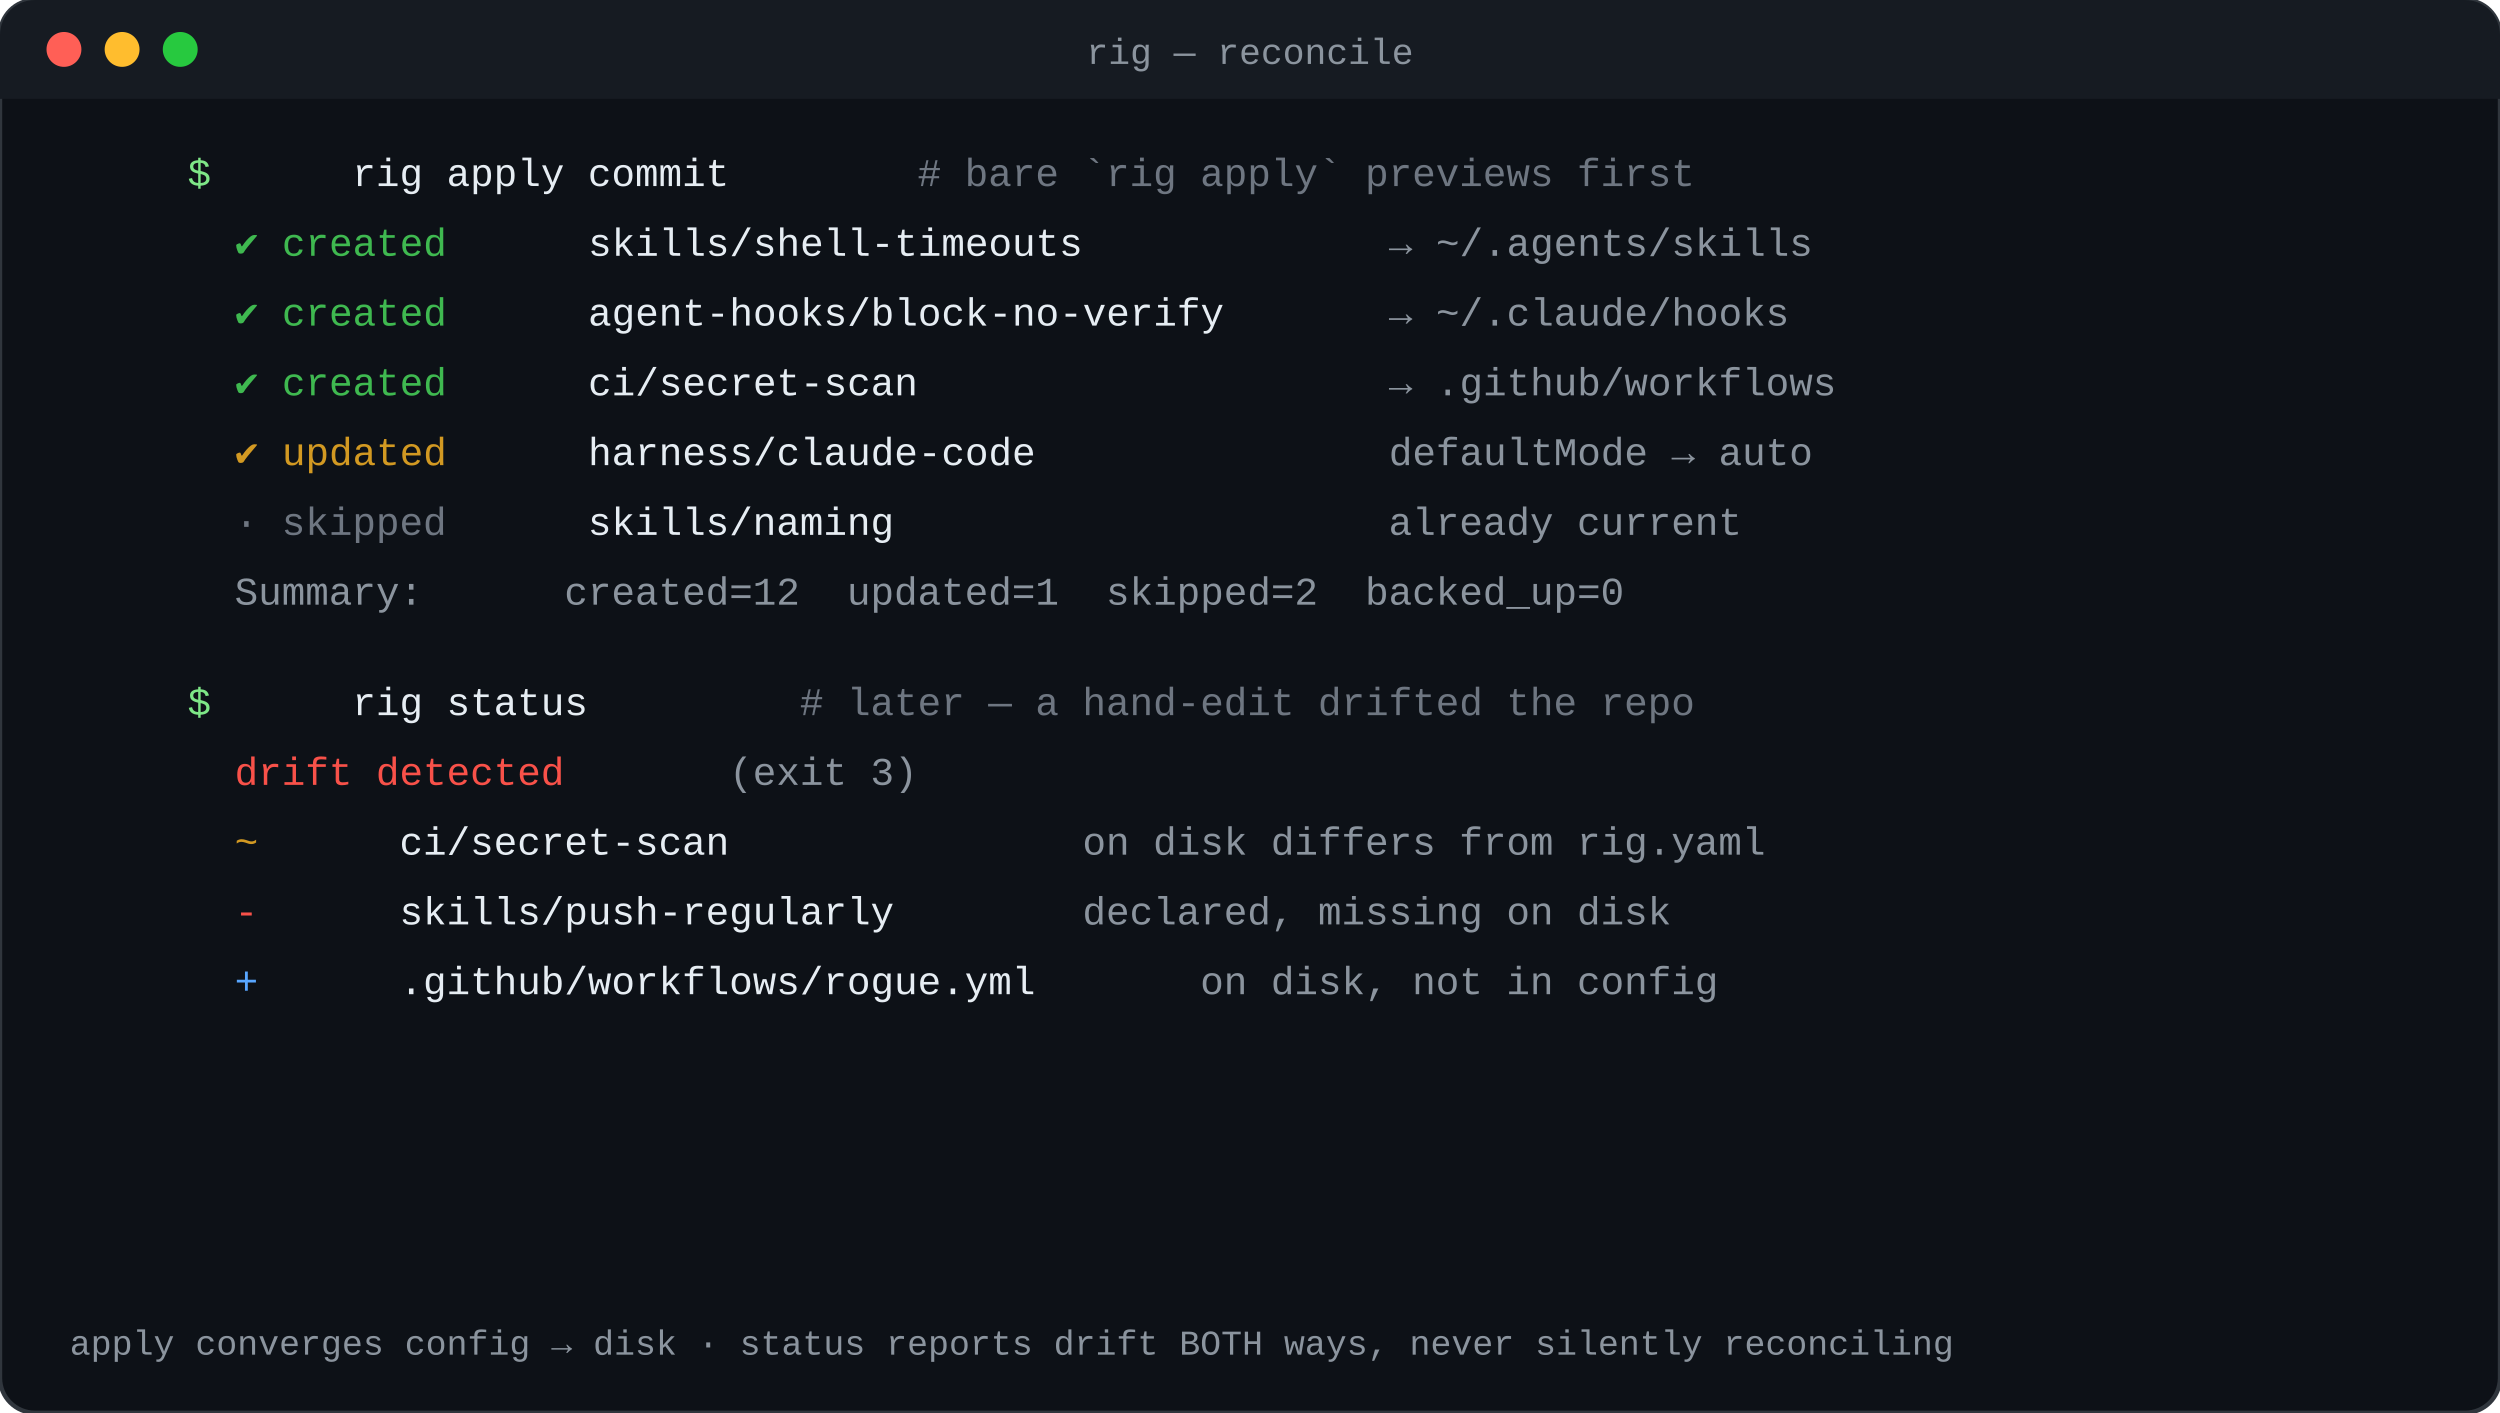
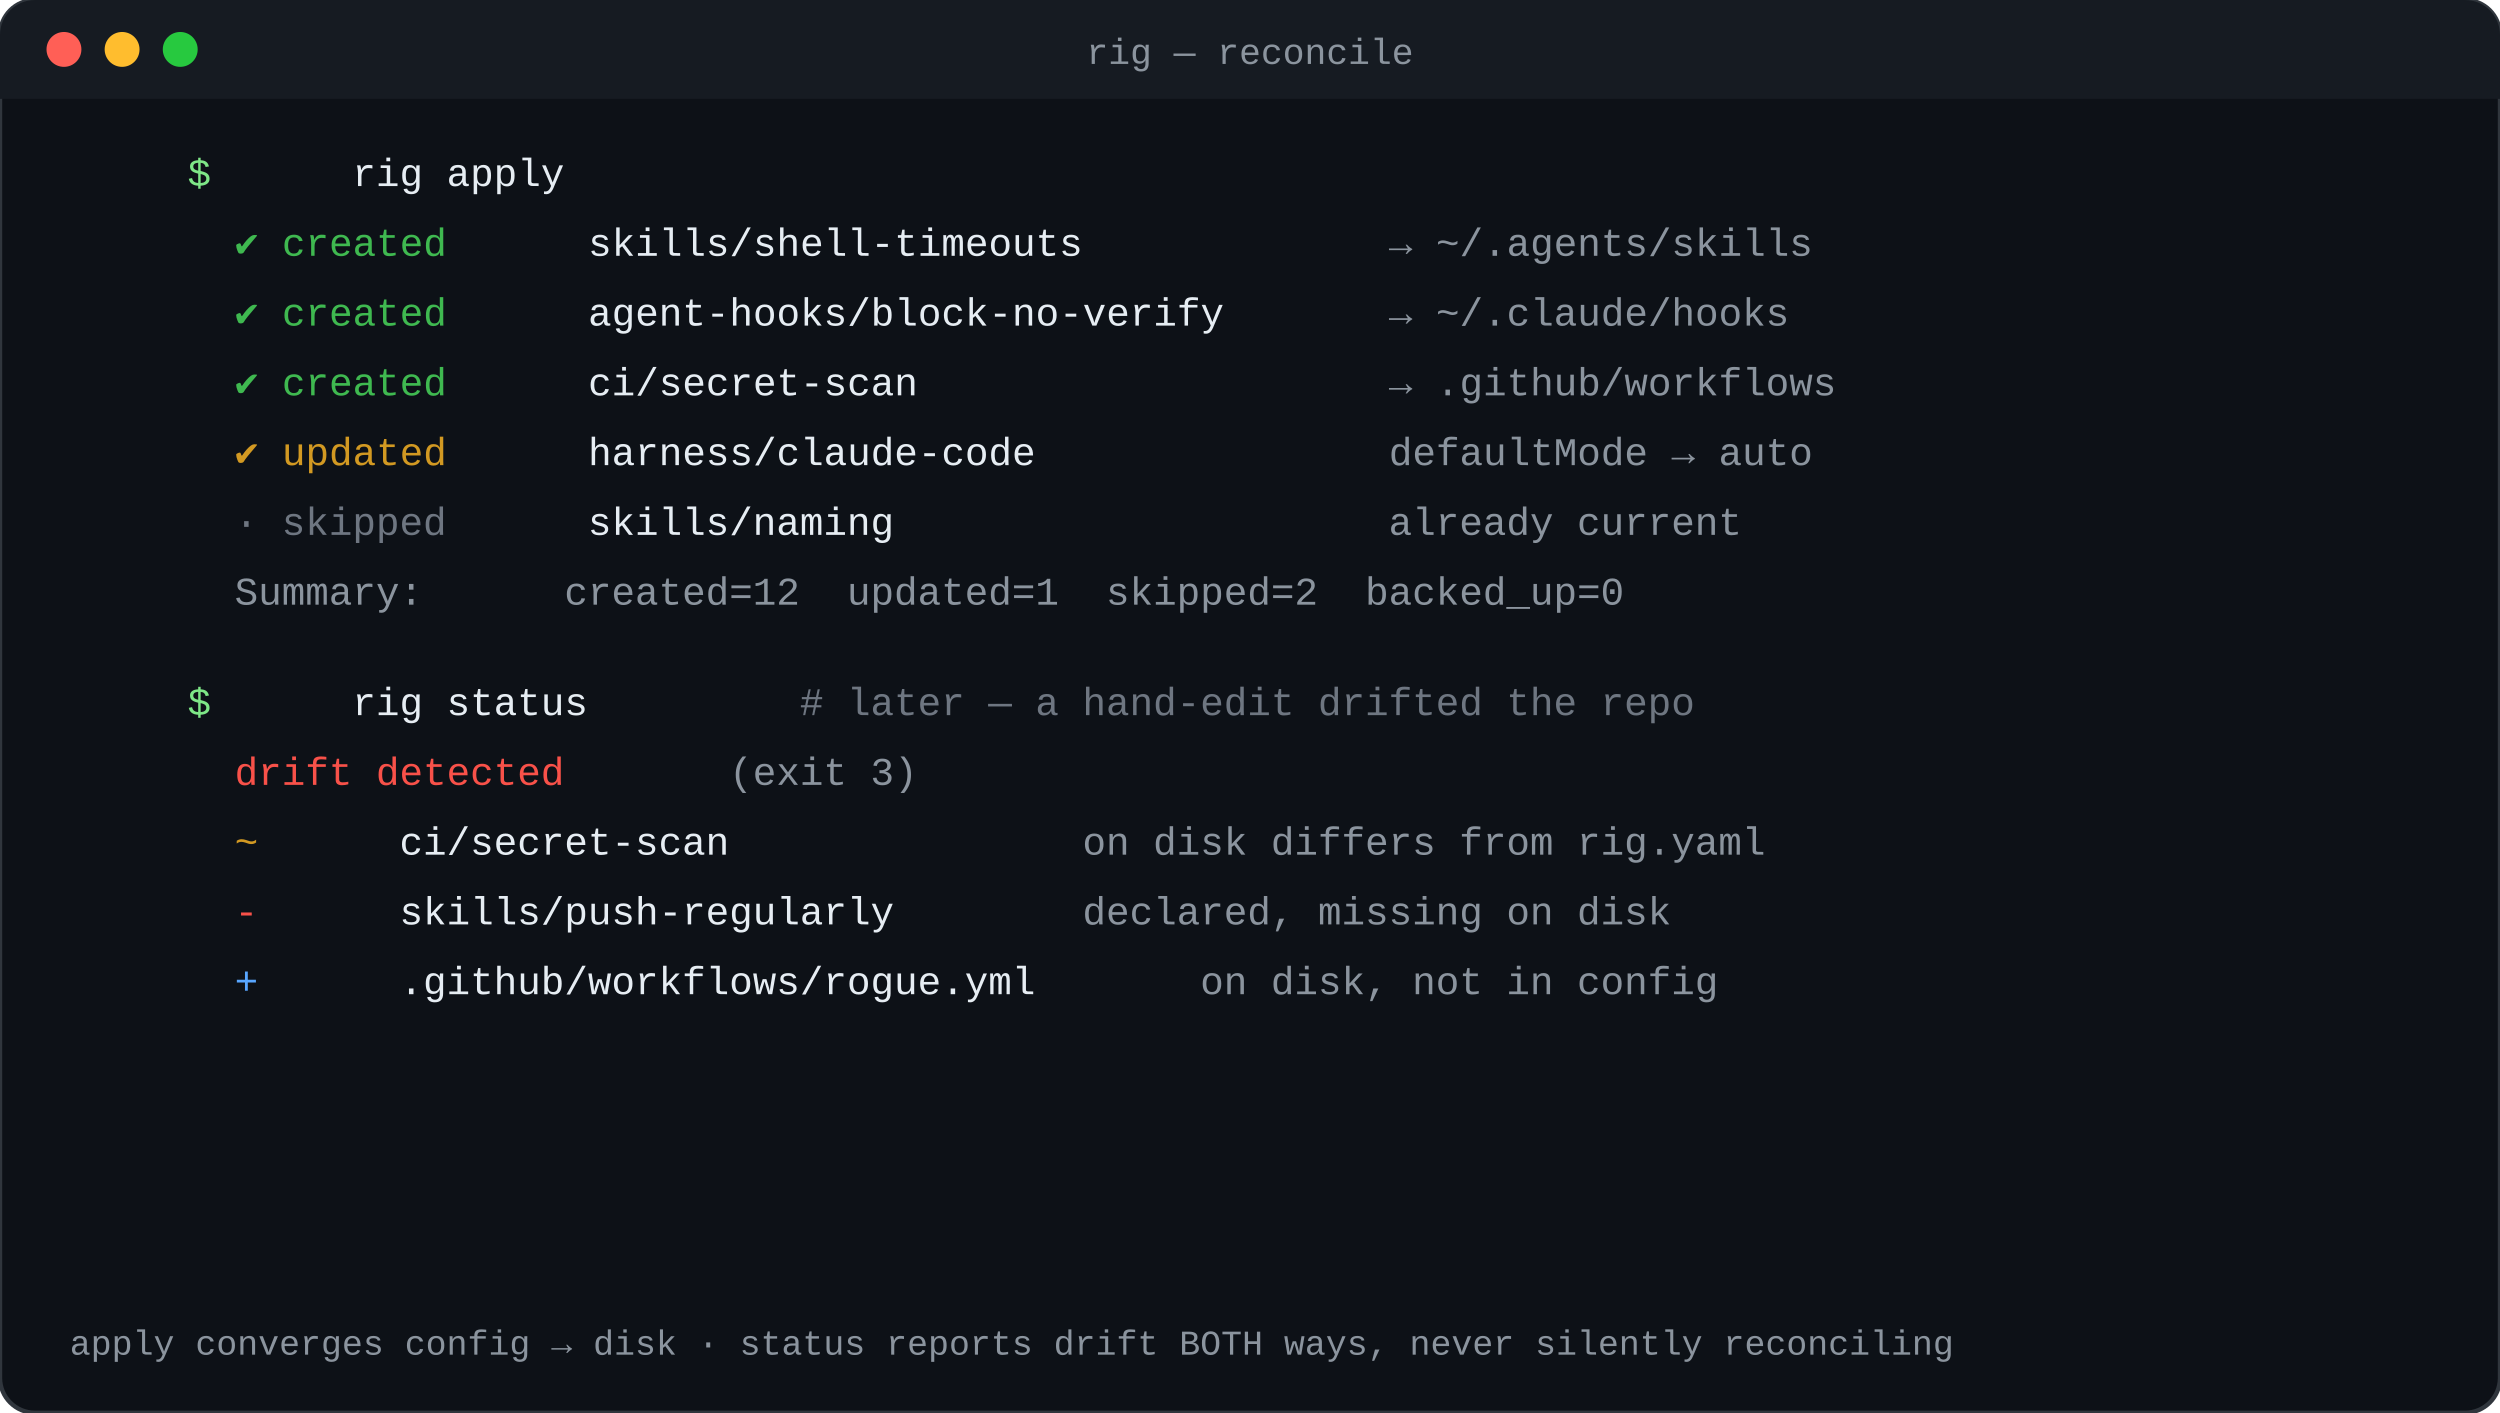
<svg xmlns="http://www.w3.org/2000/svg" viewBox="0 0 860 486" width="860" height="486" role="img" aria-label="rig apply converges to rig.yaml; rig status reports drift both ways">
  <rect x="0" y="0" width="860" height="486" rx="12" fill="#0d1117" stroke="#30363d" stroke-width="1.5" />
  <path d="M0,12 a12,12 0 0 1 12,-12 h836 a12,12 0 0 1 12,12 v22 h-860 z" fill="#161b22" />
  <circle cx="22" cy="17" r="6" fill="#ff5f56" />
  <circle cx="42" cy="17" r="6" fill="#ffbd2e" />
  <circle cx="62" cy="17" r="6" fill="#27c93f" />
  <text x="430.0" y="22" font-size="12.5" fill="#8b949e" text-anchor="middle" font-family="SFMono-Regular,Consolas,Liberation Mono,Menlo,monospace">rig — reconcile</text>
  <text x="24" y="64" font-size="13.5" font-family="SFMono-Regular,Consolas,Liberation Mono,Menlo,monospace" xml:space="preserve">
    <tspan fill="#7ee787">$ </tspan>
-     <tspan fill="#e6edf3">rig apply commit</tspan>
-     <tspan fill="#6e7681">   # bare `rig apply` previews first</tspan>
+     <tspan fill="#e6edf3">rig apply</tspan>
  </text>
  <text x="24" y="88" font-size="13.5" font-family="SFMono-Regular,Consolas,Liberation Mono,Menlo,monospace" xml:space="preserve">
    <tspan fill="#3fb950">  ✔ created </tspan>
    <tspan fill="#e6edf3">skills/shell-timeouts        </tspan>
    <tspan fill="#8b949e">→ ~/.agents/skills</tspan>
  </text>
  <text x="24" y="112" font-size="13.5" font-family="SFMono-Regular,Consolas,Liberation Mono,Menlo,monospace" xml:space="preserve">
    <tspan fill="#3fb950">  ✔ created </tspan>
    <tspan fill="#e6edf3">agent-hooks/block-no-verify  </tspan>
    <tspan fill="#8b949e">→ ~/.claude/hooks</tspan>
  </text>
  <text x="24" y="136" font-size="13.5" font-family="SFMono-Regular,Consolas,Liberation Mono,Menlo,monospace" xml:space="preserve">
    <tspan fill="#3fb950">  ✔ created </tspan>
    <tspan fill="#e6edf3">ci/secret-scan               </tspan>
    <tspan fill="#8b949e">→ .github/workflows</tspan>
  </text>
  <text x="24" y="160" font-size="13.5" font-family="SFMono-Regular,Consolas,Liberation Mono,Menlo,monospace" xml:space="preserve">
    <tspan fill="#d29922">  ✔ updated </tspan>
    <tspan fill="#e6edf3">harness/claude-code          </tspan>
    <tspan fill="#8b949e">defaultMode → auto</tspan>
  </text>
  <text x="24" y="184" font-size="13.5" font-family="SFMono-Regular,Consolas,Liberation Mono,Menlo,monospace" xml:space="preserve">
    <tspan fill="#6e7681">  · skipped </tspan>
    <tspan fill="#e6edf3">skills/naming                </tspan>
    <tspan fill="#8b949e">already current</tspan>
  </text>
  <text x="24" y="208" font-size="13.5" font-family="SFMono-Regular,Consolas,Liberation Mono,Menlo,monospace" xml:space="preserve">
    <tspan fill="#8b949e">  Summary: </tspan>
    <tspan fill="#8b949e">created=12  updated=1  skipped=2  backed_up=0</tspan>
  </text>
  <text x="24" y="246" font-size="13.5" font-family="SFMono-Regular,Consolas,Liberation Mono,Menlo,monospace" xml:space="preserve">
    <tspan fill="#7ee787">$ </tspan>
    <tspan fill="#e6edf3">rig status</tspan>
    <tspan fill="#6e7681">    # later — a hand-edit drifted the repo</tspan>
  </text>
  <text x="24" y="270" font-size="13.5" font-family="SFMono-Regular,Consolas,Liberation Mono,Menlo,monospace" xml:space="preserve">
    <tspan fill="#f85149">  drift detected</tspan>
    <tspan fill="#8b949e">  (exit 3)</tspan>
  </text>
  <text x="24" y="294" font-size="13.5" font-family="SFMono-Regular,Consolas,Liberation Mono,Menlo,monospace" xml:space="preserve">
    <tspan fill="#d29922">  ~ </tspan>
    <tspan fill="#e6edf3">ci/secret-scan          </tspan>
    <tspan fill="#8b949e">on disk differs from rig.yaml</tspan>
  </text>
  <text x="24" y="318" font-size="13.5" font-family="SFMono-Regular,Consolas,Liberation Mono,Menlo,monospace" xml:space="preserve">
    <tspan fill="#f85149">  - </tspan>
    <tspan fill="#e6edf3">skills/push-regularly   </tspan>
    <tspan fill="#8b949e">declared, missing on disk</tspan>
  </text>
  <text x="24" y="342" font-size="13.5" font-family="SFMono-Regular,Consolas,Liberation Mono,Menlo,monospace" xml:space="preserve">
    <tspan fill="#58a6ff">  + </tspan>
    <tspan fill="#e6edf3">.github/workflows/rogue.yml  </tspan>
    <tspan fill="#8b949e">on disk, not in config</tspan>
  </text>
  <text x="24" y="466" font-size="12" fill="#8b949e" font-family="SFMono-Regular,Consolas,Liberation Mono,Menlo,monospace">apply converges config → disk · status reports drift BOTH ways, never silently reconciling</text>
</svg>
